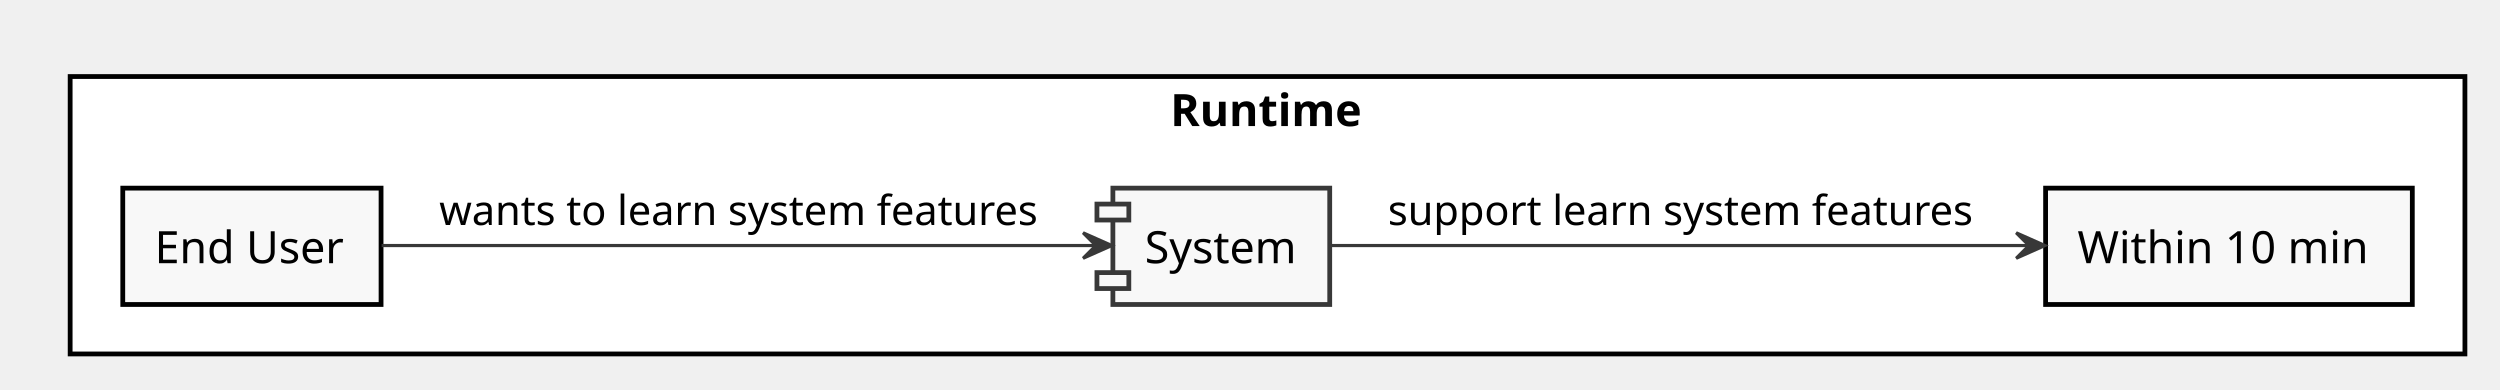
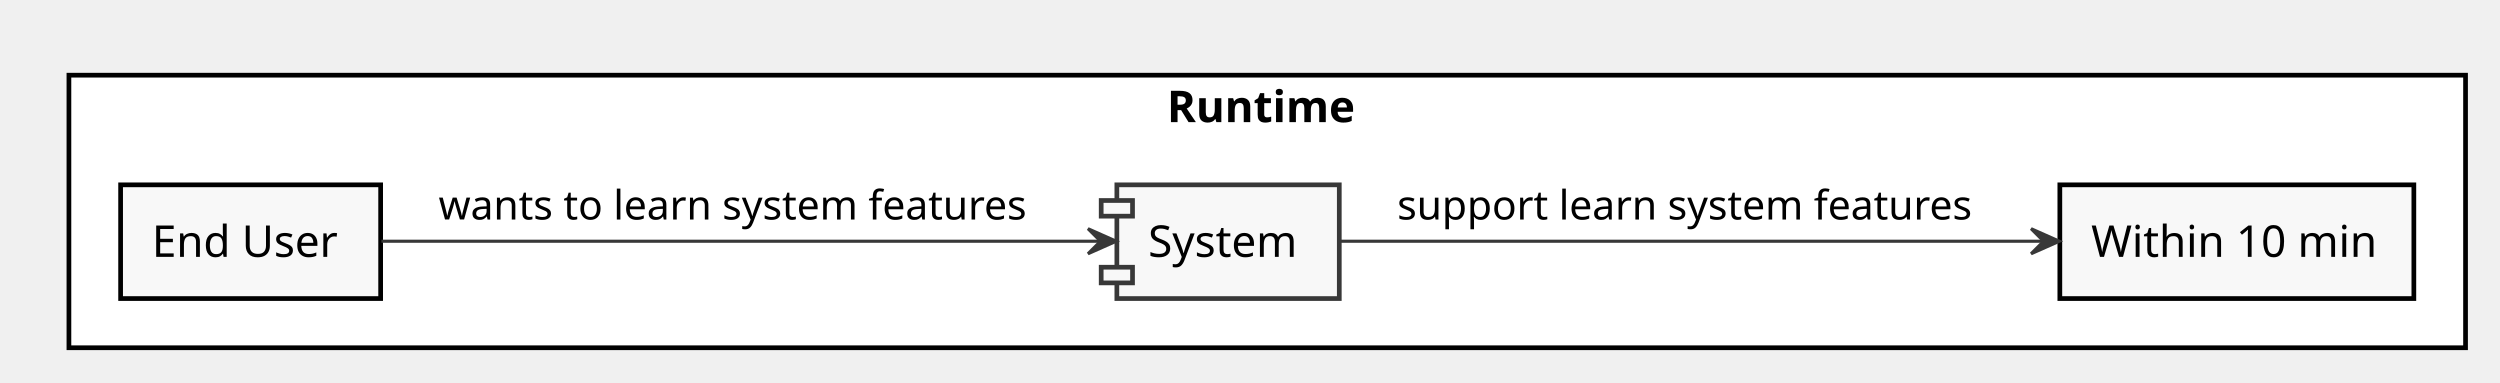
- <svg xmlns="http://www.w3.org/2000/svg" contentScriptType="application/ecmascript" contentStyleType="text/css" height="122px" preserveAspectRatio="none" style="width:784px;height:122px;" version="1.1" viewBox="0 0 784 122" width="784px" zoomAndPan="magnify">
+ <svg xmlns="http://www.w3.org/2000/svg" contentScriptType="application/ecmascript" contentStyleType="text/css" height="122px" preserveAspectRatio="none" style="width:798px;height:122px;" version="1.1" viewBox="0 0 798 122" width="798px" zoomAndPan="magnify">
  <defs />
  <g>
-     <rect fill="#FFFFFF" height="87" style="stroke: #000000; stroke-width: 1.5;" width="751" x="22" y="24" />
-     <text fill="#000000" font-family="sans-serif" font-size="14" font-weight="bold" lengthAdjust="spacingAndGlyphs" textLength="61" x="367" y="39.535">Runtime</text>
-     <rect fill="#F8F8F8" height="36.488" style="stroke: #000000; stroke-width: 1.5;" width="81" x="38.5" y="59" />
-     <text fill="#000000" font-family="sans-serif" font-size="14" lengthAdjust="spacingAndGlyphs" textLength="61" x="48.5" y="82.535">End User</text>
-     <rect fill="#F8F8F8" height="36.488" style="stroke: #000000; stroke-width: 1.5;" width="115" x="641.5" y="59" />
-     <text fill="#000000" font-family="sans-serif" font-size="14" lengthAdjust="spacingAndGlyphs" textLength="95" x="651.5" y="82.535">Within 10 min</text>
-     <rect fill="#F8F8F8" height="36.488" style="stroke: #383838; stroke-width: 1.5;" width="68" x="349" y="59" />
-     <rect fill="#F8F8F8" height="5" style="stroke: #383838; stroke-width: 1.5;" width="10" x="344" y="64" />
-     <rect fill="#F8F8F8" height="5" style="stroke: #383838; stroke-width: 1.5;" width="10" x="344" y="85.488" />
-     <text fill="#000000" font-family="sans-serif" font-size="14" lengthAdjust="spacingAndGlyphs" textLength="48" x="359" y="82.535">System</text>
-     <path d="M119.68,77 C178.26,77 285.67,77 343.56,77 " fill="none" id="Source-&gt;System" style="stroke: #383838; stroke-width: 1.0;" />
-     <polygon fill="#383838" points="348.66,77,339.66,73,343.66,77,339.66,81,348.66,77" style="stroke: #383838; stroke-width: 1.0;" />
-     <text fill="#000000" font-family="sans-serif" font-size="13" lengthAdjust="spacingAndGlyphs" textLength="193" x="137.75" y="70.568">wants to learn system features</text>
-     <path d="M417.12,77 C469.46,77 570.4,77 636.21,77 " fill="none" id="System-&gt;Measure" style="stroke: #383838; stroke-width: 1.0;" />
-     <polygon fill="#383838" points="641.28,77,632.28,73,636.28,77,632.28,81,641.28,77" style="stroke: #383838; stroke-width: 1.0;" />
-     <text fill="#000000" font-family="sans-serif" font-size="13" lengthAdjust="spacingAndGlyphs" textLength="188" x="435.25" y="70.568">support learn system features</text>
+     <rect fill="#FFFFFF" height="87" style="stroke: #000000; stroke-width: 1.5;" width="765" x="22" y="24" />
+     <text fill="#000000" font-family="sans-serif" font-size="14" font-weight="bold" lengthAdjust="spacingAndGlyphs" textLength="64" x="372.5" y="38.995">Runtime</text>
+     <rect fill="#F8F8F8" height="36.297" style="stroke: #000000; stroke-width: 1.5;" width="83" x="38.5" y="59" />
+     <text fill="#000000" font-family="sans-serif" font-size="14" lengthAdjust="spacingAndGlyphs" textLength="63" x="48.5" y="81.995">End User</text>
+     <rect fill="#F8F8F8" height="36.297" style="stroke: #000000; stroke-width: 1.5;" width="113" x="657.5" y="59" />
+     <text fill="#000000" font-family="sans-serif" font-size="14" lengthAdjust="spacingAndGlyphs" textLength="93" x="667.5" y="81.995">Within 10 min</text>
+     <rect fill="#F8F8F8" height="36.297" style="stroke: #383838; stroke-width: 1.5;" width="71" x="356.5" y="59" />
+     <rect fill="#F8F8F8" height="5" style="stroke: #383838; stroke-width: 1.5;" width="10" x="351.5" y="64" />
+     <rect fill="#F8F8F8" height="5" style="stroke: #383838; stroke-width: 1.5;" width="10" x="351.5" y="85.297" />
+     <text fill="#000000" font-family="sans-serif" font-size="14" lengthAdjust="spacingAndGlyphs" textLength="51" x="366.5" y="81.995">System</text>
+     <path d="M121.75,77 C181.71,77 291.52,77 351.04,77 " fill="none" id="Source-&gt;System" style="stroke: #383838; stroke-width: 1.0;" />
+     <polygon fill="#383838" points="356.29,77,347.29,73,351.29,77,347.29,81,356.29,77" style="stroke: #383838; stroke-width: 1.0;" />
+     <text fill="#000000" font-family="sans-serif" font-size="13" lengthAdjust="spacingAndGlyphs" textLength="198" x="140" y="70.067">wants to learn system features</text>
+     <path d="M427.69,77 C481.87,77 585.6,77 652.2,77 " fill="none" id="System-&gt;Measure" style="stroke: #383838; stroke-width: 1.0;" />
+     <polygon fill="#383838" points="657.33,77,648.33,73,652.33,77,648.33,81,657.33,77" style="stroke: #383838; stroke-width: 1.0;" />
+     <text fill="#000000" font-family="sans-serif" font-size="13" lengthAdjust="spacingAndGlyphs" textLength="193" x="446" y="70.067">support learn system features</text>
  </g>
</svg>
